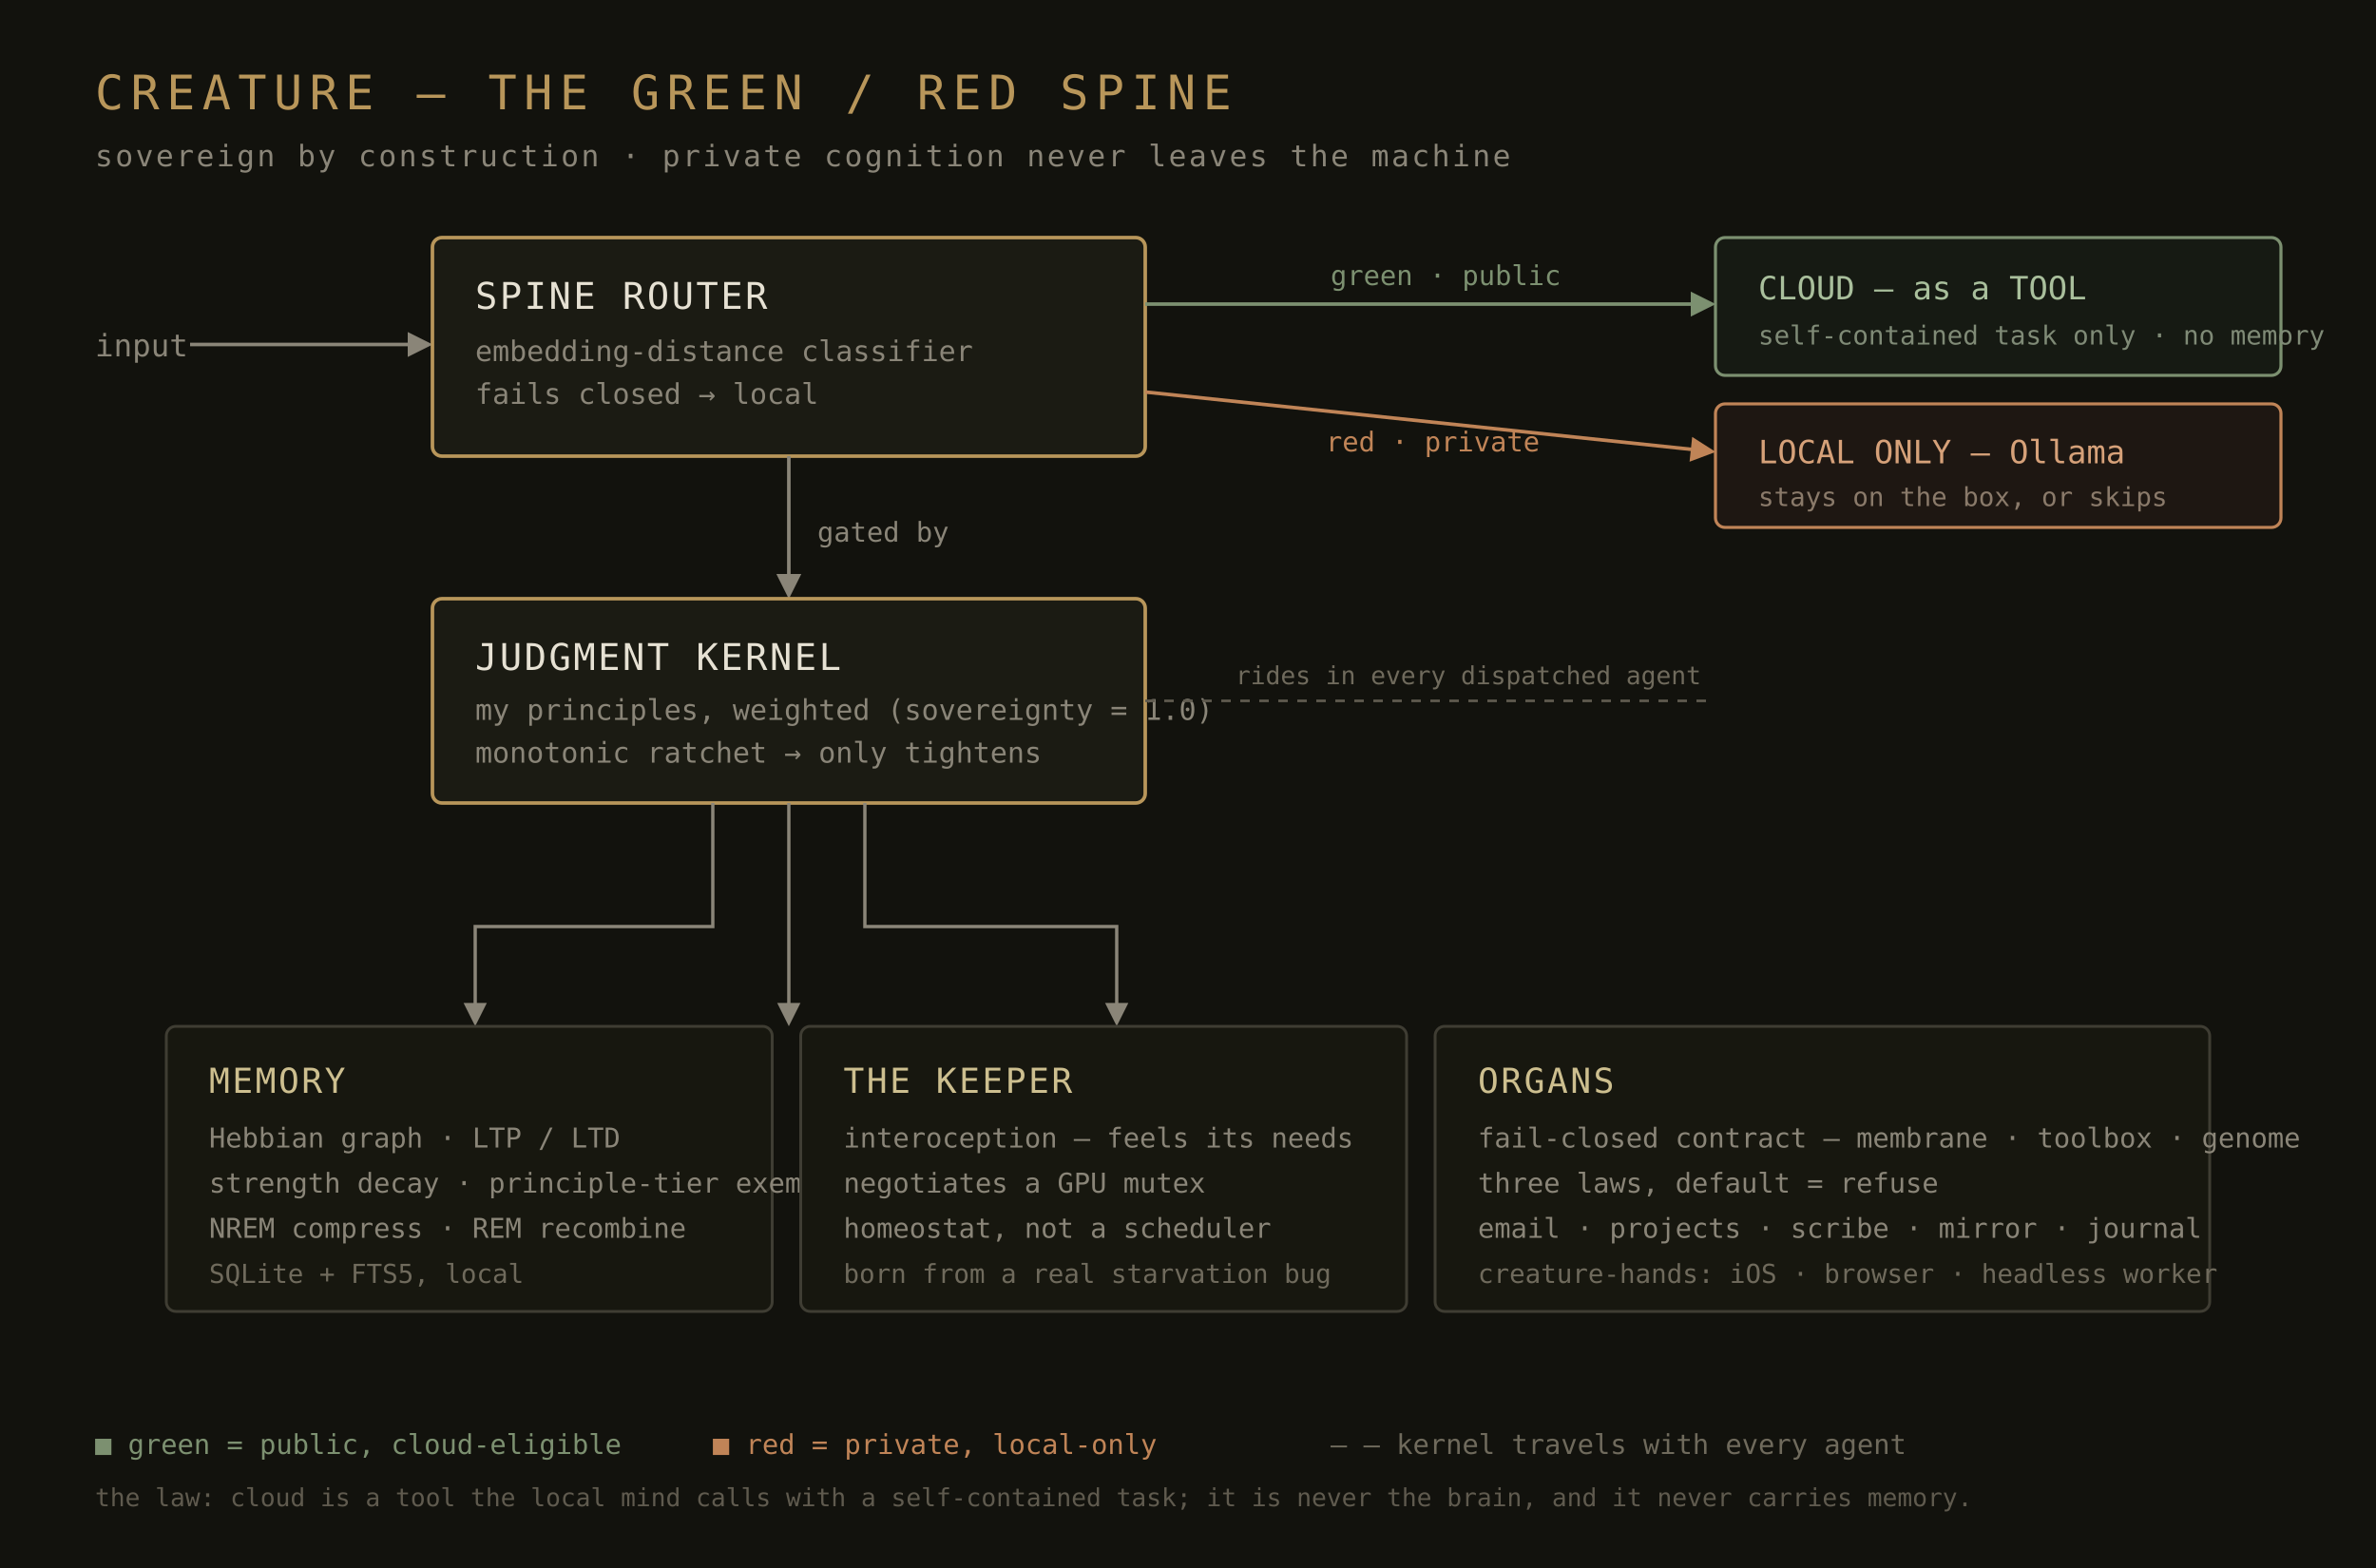
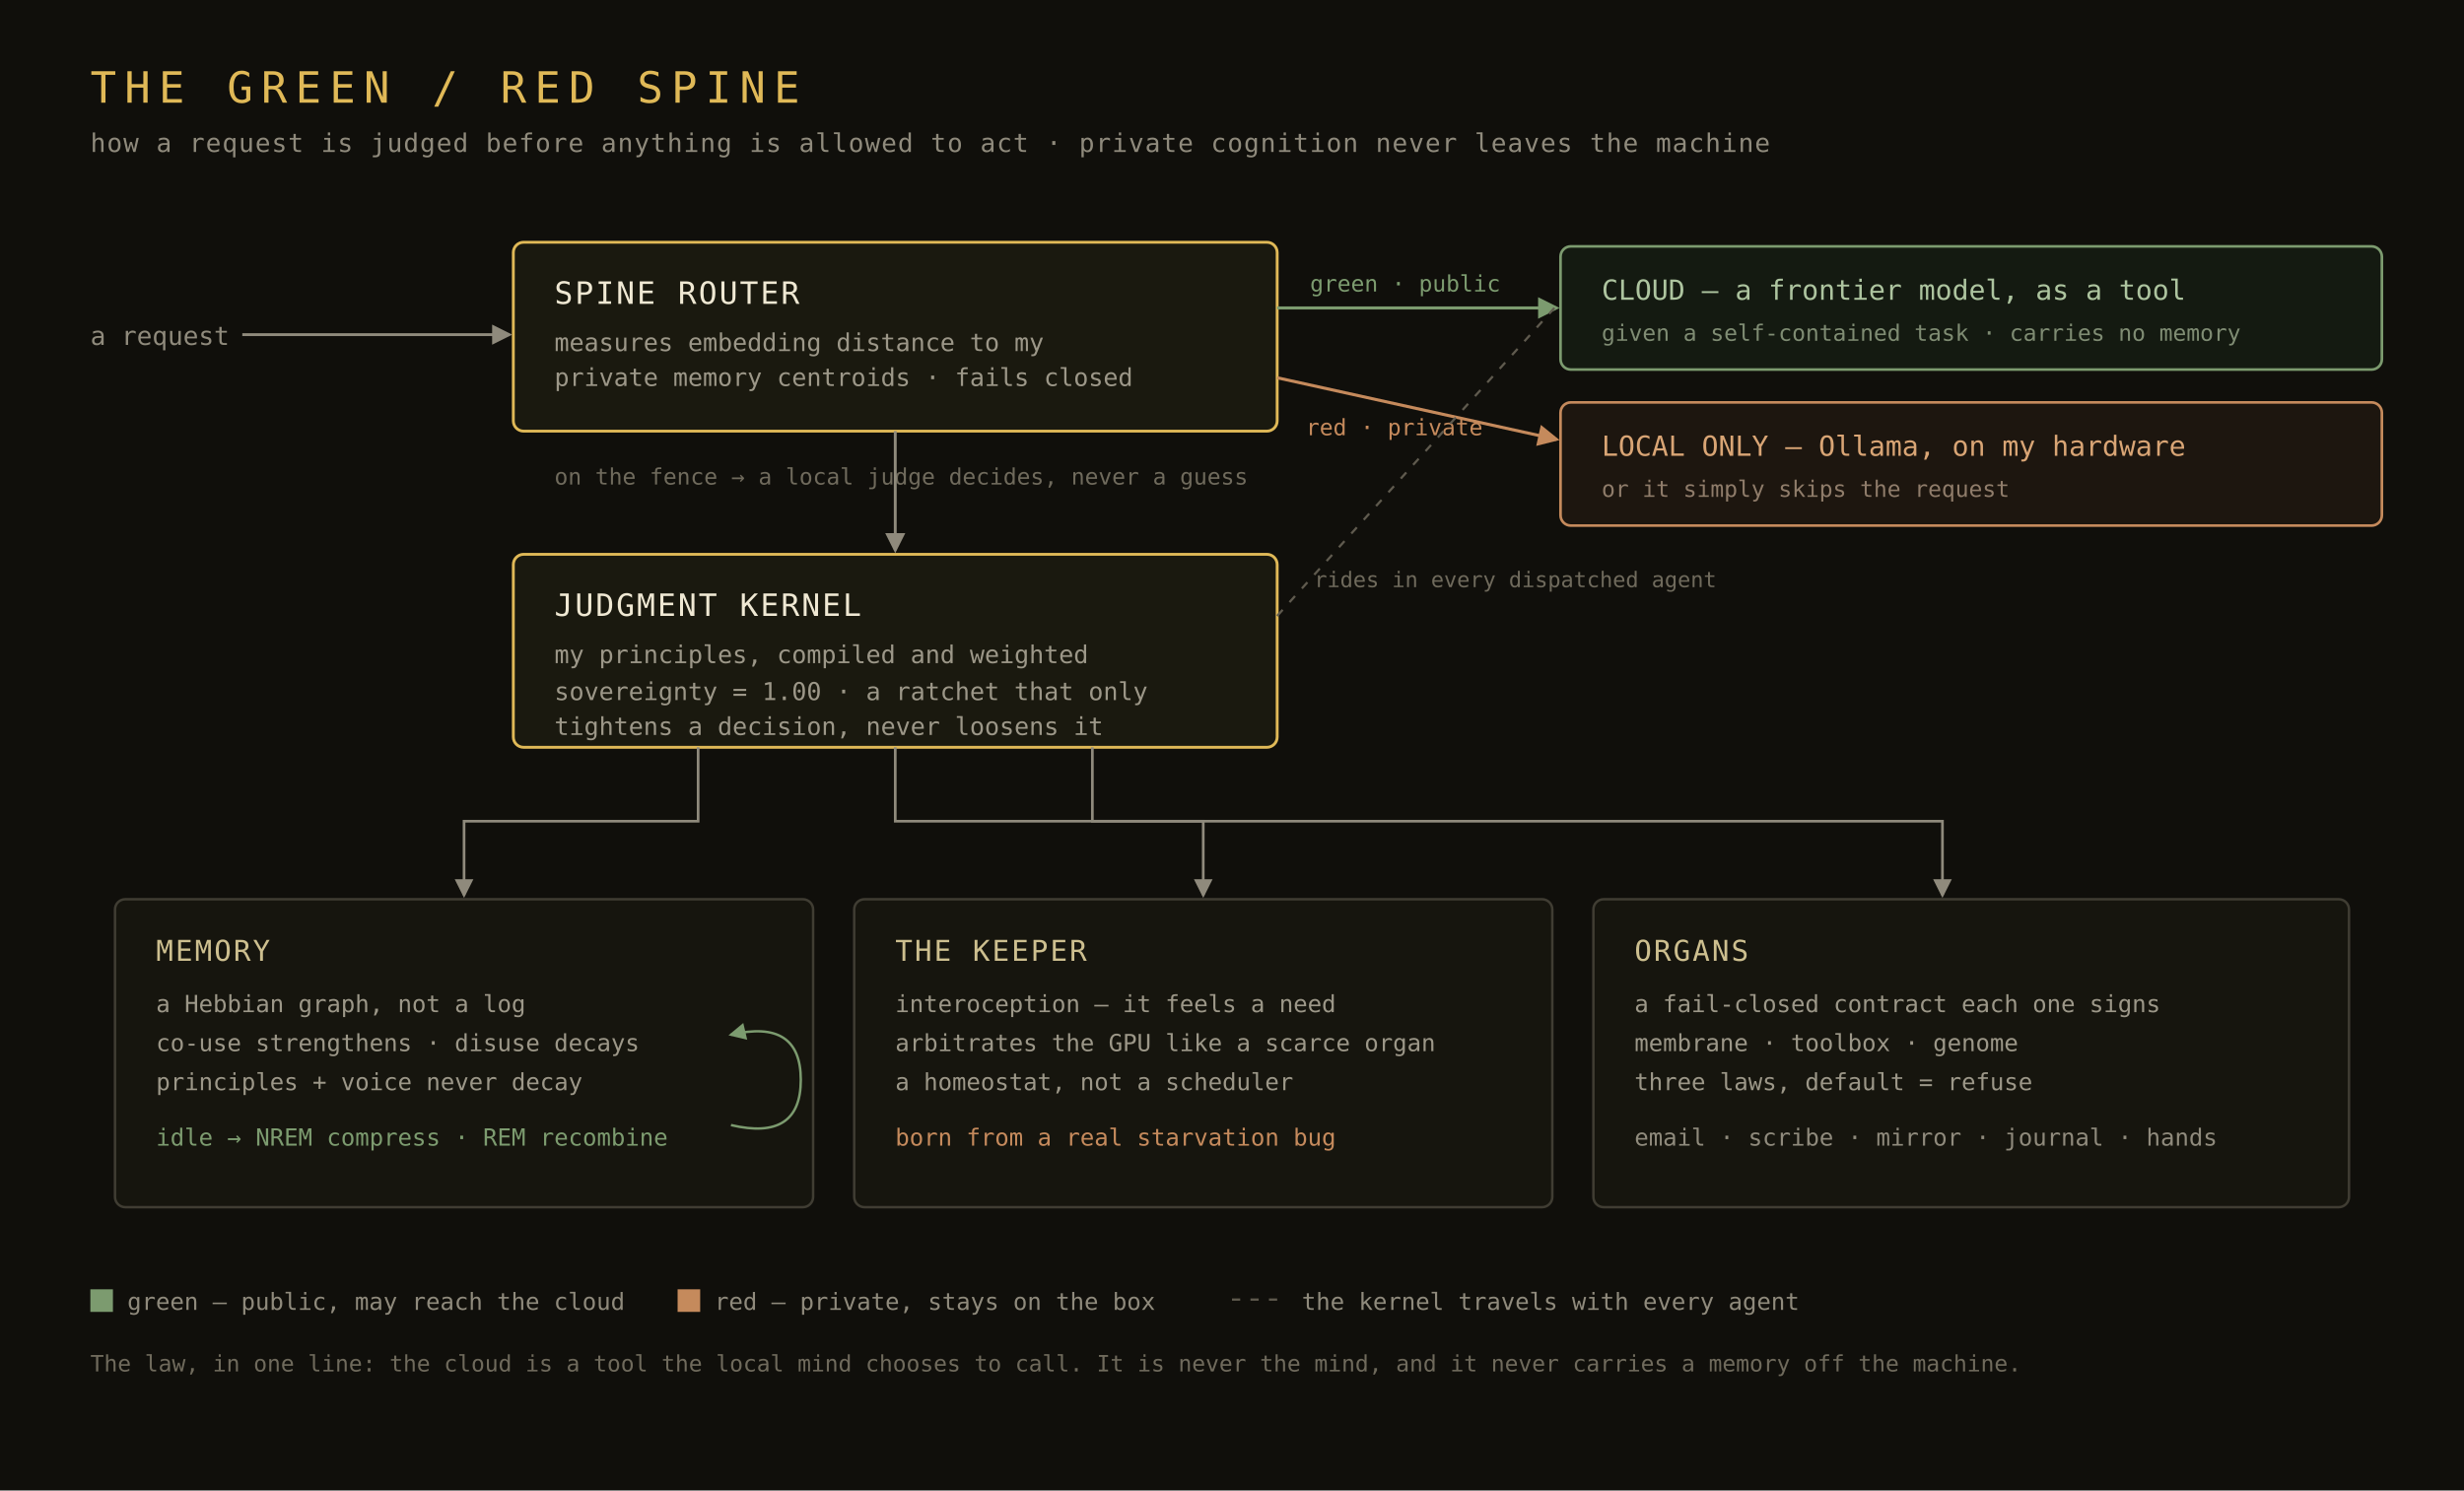
- <svg xmlns="http://www.w3.org/2000/svg" viewBox="0 0 1000 660" font-family="ui-monospace, 'SF Mono', Menlo, monospace" role="img" aria-label="CREATURE architecture: a green/red spine router gated by a judgment kernel, feeding memory, the keeper, and organs; cloud is a tool the local mind calls, never its brain.">
+ <svg xmlns="http://www.w3.org/2000/svg" viewBox="0 0 1200 726" font-family="ui-monospace, 'SF Mono', Menlo, monospace" role="img" aria-label="CREATURE architecture. Input reaches a spine router that measures embedding distance against private memory centroids and classifies each request green (public) or red (private), escalating to a local judge only when uncertain, and failing closed to local. A judgment kernel compiled from Alex's principles gates the router and rides in every dispatched agent. Green requests may call a frontier cloud model as a tool that carries no memory; red requests stay on local Ollama or are skipped. Below sit three subsystems: a Hebbian memory that consolidates during idle dream cycles, the Keeper that feels needs and arbitrates the GPU, and fail-closed organs.">
  <defs>
-     <marker id="ar" viewBox="0 0 10 10" refX="8" refY="5" markerWidth="7" markerHeight="7" orient="auto-start-reverse">
-       <path d="M0 0 L10 5 L0 10 z" fill="#8a8578" />
+     <marker id="a" viewBox="0 0 10 10" refX="8.5" refY="5" markerWidth="7" markerHeight="7" orient="auto-start-reverse">
+       <path d="M0 0 L10 5 L0 10 z" fill="#8f8a7c" />
    </marker>
-     <marker id="arg" viewBox="0 0 10 10" refX="8" refY="5" markerWidth="7" markerHeight="7" orient="auto-start-reverse">
-       <path d="M0 0 L10 5 L0 10 z" fill="#7c9070" />
+     <marker id="ag" viewBox="0 0 10 10" refX="8.5" refY="5" markerWidth="7" markerHeight="7" orient="auto-start-reverse">
+       <path d="M0 0 L10 5 L0 10 z" fill="#7c9b6f" />
    </marker>
-     <marker id="arr" viewBox="0 0 10 10" refX="8" refY="5" markerWidth="7" markerHeight="7" orient="auto-start-reverse">
-       <path d="M0 0 L10 5 L0 10 z" fill="#c08457" />
+     <marker id="ar" viewBox="0 0 10 10" refX="8.5" refY="5" markerWidth="7" markerHeight="7" orient="auto-start-reverse">
+       <path d="M0 0 L10 5 L0 10 z" fill="#c58a5c" />
    </marker>
  </defs>
-   <rect x="0" y="0" width="1000" height="660" fill="#12120d" />
-   <text x="40" y="46" fill="#b8965a" font-size="20" letter-spacing="3">CREATURE — THE GREEN / RED SPINE</text>
-   <text x="40" y="70" fill="#8a8578" font-size="12.5" letter-spacing="1">sovereign by construction · private cognition never leaves the machine</text>
-   <text x="40" y="150" fill="#8a8578" font-size="13">input</text>
-   <line x1="80" y1="145" x2="180" y2="145" stroke="#8a8578" stroke-width="1.5" marker-end="url(#ar)" />
-   <rect x="182" y="100" width="300" height="92" rx="4" fill="#1b1b13" stroke="#b8965a" stroke-width="1.5" />
-   <text x="200" y="130" fill="#e6e1d3" font-size="15.5" letter-spacing="1">SPINE ROUTER</text>
-   <text x="200" y="152" fill="#8a8578" font-size="12">embedding-distance classifier</text>
-   <text x="200" y="170" fill="#8a8578" font-size="12">fails closed → local</text>
-   <path d="M482 128 L720 128" stroke="#7c9070" stroke-width="1.5" fill="none" marker-end="url(#arg)" />
-   <text x="560" y="120" fill="#7c9070" font-size="11.5">green · public</text>
-   <rect x="722" y="100" width="238" height="58" rx="4" fill="#161a13" stroke="#7c9070" stroke-width="1.3" />
-   <text x="740" y="126" fill="#a9bf9c" font-size="13.5">CLOUD — as a TOOL</text>
-   <text x="740" y="145" fill="#7f8a76" font-size="11">self-contained task only · no memory</text>
-   <path d="M482 165 L720 190" stroke="#c08457" stroke-width="1.5" fill="none" marker-end="url(#arr)" />
-   <text x="558" y="190" fill="#c08457" font-size="11.5">red · private</text>
-   <rect x="722" y="170" width="238" height="52" rx="4" fill="#1e1712" stroke="#c08457" stroke-width="1.3" />
-   <text x="740" y="195" fill="#d6a179" font-size="13.5">LOCAL ONLY — Ollama</text>
-   <text x="740" y="213" fill="#8a7a6a" font-size="11">stays on the box, or skips</text>
-   <path d="M332 192 L332 250" stroke="#8a8578" stroke-width="1.5" fill="none" marker-end="url(#ar)" />
-   <text x="344" y="228" fill="#8a8578" font-size="11.5">gated by</text>
-   <rect x="182" y="252" width="300" height="86" rx="4" fill="#1b1b13" stroke="#b8965a" stroke-width="1.5" />
-   <text x="200" y="282" fill="#e6e1d3" font-size="15.5" letter-spacing="1">JUDGMENT KERNEL</text>
-   <text x="200" y="303" fill="#8a8578" font-size="12">my principles, weighted (sovereignty = 1.0)</text>
-   <text x="200" y="321" fill="#8a8578" font-size="12">monotonic ratchet → only tightens</text>
-   <path d="M482 295 L718 295" stroke="#5f5a4e" stroke-width="1.1" stroke-dasharray="4 4" fill="none" />
-   <text x="520" y="288" fill="#6f6a5c" font-size="10.5">rides in every dispatched agent</text>
-   <path d="M300 338 L300 390 L200 390 L200 430" stroke="#8a8578" stroke-width="1.4" fill="none" marker-end="url(#ar)" />
-   <path d="M332 338 L332 430" stroke="#8a8578" stroke-width="1.4" fill="none" marker-end="url(#ar)" />
-   <path d="M364 338 L364 390 L470 390 L470 430" stroke="#8a8578" stroke-width="1.4" fill="none" marker-end="url(#ar)" />
-   <rect x="70" y="432" width="255" height="120" rx="4" fill="#17170f" stroke="#3f3d33" stroke-width="1.2" />
-   <text x="88" y="460" fill="#cdbf8f" font-size="14.5" letter-spacing="1">MEMORY</text>
-   <text x="88" y="483" fill="#8a8578" font-size="11.5">Hebbian graph · LTP / LTD</text>
-   <text x="88" y="502" fill="#8a8578" font-size="11.5">strength decay · principle-tier exempt</text>
-   <text x="88" y="521" fill="#8a8578" font-size="11.5">NREM compress · REM recombine</text>
-   <text x="88" y="540" fill="#6f6a5c" font-size="11">SQLite + FTS5, local</text>
-   <rect x="337" y="432" width="255" height="120" rx="4" fill="#17170f" stroke="#3f3d33" stroke-width="1.2" />
-   <text x="355" y="460" fill="#cdbf8f" font-size="14.5" letter-spacing="1">THE KEEPER</text>
-   <text x="355" y="483" fill="#8a8578" font-size="11.5">interoception — feels its needs</text>
-   <text x="355" y="502" fill="#8a8578" font-size="11.5">negotiates a GPU mutex</text>
-   <text x="355" y="521" fill="#8a8578" font-size="11.5">homeostat, not a scheduler</text>
-   <text x="355" y="540" fill="#6f6a5c" font-size="11">born from a real starvation bug</text>
-   <rect x="604" y="432" width="326" height="120" rx="4" fill="#17170f" stroke="#3f3d33" stroke-width="1.2" />
-   <text x="622" y="460" fill="#cdbf8f" font-size="14.5" letter-spacing="1">ORGANS</text>
-   <text x="622" y="483" fill="#8a8578" font-size="11.5">fail-closed contract — membrane · toolbox · genome</text>
-   <text x="622" y="502" fill="#8a8578" font-size="11.5">three laws, default = refuse</text>
-   <text x="622" y="521" fill="#8a8578" font-size="11.5">email · projects · scribe · mirror · journal</text>
-   <text x="622" y="540" fill="#6f6a5c" font-size="11">creature-hands: iOS · browser · headless worker</text>
-   <text x="40" y="612" fill="#7c9070" font-size="11.5">■ green = public, cloud-eligible</text>
-   <text x="300" y="612" fill="#c08457" font-size="11.5">■ red = private, local-only</text>
-   <text x="560" y="612" fill="#6f6a5c" font-size="11.5">— — kernel travels with every agent</text>
-   <text x="40" y="634" fill="#5f5a4e" font-size="10.5">the law: cloud is a tool the local mind calls with a self-contained task; it is never the brain, and it never carries memory.</text>
+   <rect x="0" y="0" width="1200" height="726" fill="#100f0b" />
+   <rect x="0" y="0" width="1200" height="726" fill="none" />
+   <text x="44" y="50" fill="#e0b957" font-size="21" letter-spacing="4">THE GREEN / RED SPINE</text>
+   <text x="44" y="74" fill="#8f8a7c" font-size="12.5" letter-spacing="0.5">how a request is judged before anything is allowed to act · private cognition never leaves the machine</text>
+   <text x="44" y="168" fill="#8f8a7c" font-size="12.5">a request</text>
+   <line x1="118" y1="163" x2="248" y2="163" stroke="#8f8a7c" stroke-width="1.4" marker-end="url(#a)" />
+   <rect x="250" y="118" width="372" height="92" rx="5" fill="#1a190f" stroke="#e0b957" stroke-width="1.4" />
+   <text x="270" y="148" fill="#efe8d3" font-size="15" letter-spacing="1">SPINE ROUTER</text>
+   <text x="270" y="171" fill="#9c9788" font-size="12">measures embedding distance to my</text>
+   <text x="270" y="188" fill="#9c9788" font-size="12">private memory centroids · fails closed</text>
+   <line x1="622" y1="150" x2="758" y2="150" stroke="#7c9b6f" stroke-width="1.5" marker-end="url(#ag)" />
+   <text x="638" y="142" fill="#7c9b6f" font-size="11">green · public</text>
+   <rect x="760" y="120" width="400" height="60" rx="5" fill="#141a11" stroke="#7c9b6f" stroke-width="1.3" />
+   <text x="780" y="146" fill="#adc49f" font-size="13.5">CLOUD — a frontier model, as a tool</text>
+   <text x="780" y="166" fill="#7f8c73" font-size="11">given a self-contained task · carries no memory</text>
+   <line x1="622" y1="184" x2="758" y2="214" stroke="#c58a5c" stroke-width="1.5" marker-end="url(#ar)" />
+   <text x="636" y="212" fill="#c58a5c" font-size="11">red · private</text>
+   <rect x="760" y="196" width="400" height="60" rx="5" fill="#1d160f" stroke="#c58a5c" stroke-width="1.3" />
+   <text x="780" y="222" fill="#d9a575" font-size="13.5">LOCAL ONLY — Ollama, on my hardware</text>
+   <text x="780" y="242" fill="#8f7c6a" font-size="11">or it simply skips the request</text>
+   <text x="270" y="236" fill="#6f6a5c" font-size="11">on the fence → a local judge decides, never a guess</text>
+   <line x1="436" y1="210" x2="436" y2="268" stroke="#8f8a7c" stroke-width="1.4" marker-end="url(#a)" />
+   <rect x="250" y="270" width="372" height="94" rx="5" fill="#1a190f" stroke="#e0b957" stroke-width="1.4" />
+   <text x="270" y="300" fill="#efe8d3" font-size="15" letter-spacing="1">JUDGMENT KERNEL</text>
+   <text x="270" y="323" fill="#9c9788" font-size="12">my principles, compiled and weighted</text>
+   <text x="270" y="341" fill="#9c9788" font-size="12">sovereignty = 1.00 · a ratchet that only</text>
+   <text x="270" y="358" fill="#9c9788" font-size="12">tightens a decision, never loosens it</text>
+   <path d="M622 300 L757 150" stroke="#5f5a4e" stroke-width="1.1" stroke-dasharray="4 5" fill="none" />
+   <text x="640" y="286" fill="#6f6a5c" font-size="10.5">rides in every dispatched agent</text>
+   <path d="M340 364 L340 400 L226 400 L226 436" stroke="#8f8a7c" stroke-width="1.3" fill="none" marker-end="url(#a)" />
+   <path d="M436 364 L436 400 L586 400 L586 436" stroke="#8f8a7c" stroke-width="1.3" fill="none" marker-end="url(#a)" />
+   <path d="M532 364 L532 400 L946 400 L946 436" stroke="#8f8a7c" stroke-width="1.3" fill="none" marker-end="url(#a)" />
+   <rect x="56" y="438" width="340" height="150" rx="5" fill="#16150e" stroke="#403d33" stroke-width="1.2" />
+   <text x="76" y="468" fill="#cdbf8f" font-size="14" letter-spacing="1">MEMORY</text>
+   <text x="76" y="493" fill="#9c9788" font-size="11.5">a Hebbian graph, not a log</text>
+   <text x="76" y="512" fill="#9c9788" font-size="11.5">co-use strengthens · disuse decays</text>
+   <text x="76" y="531" fill="#9c9788" font-size="11.5">principles + voice never decay</text>
+   <text x="76" y="558" fill="#7c9b6f" font-size="11.5">idle → NREM compress · REM recombine</text>
+   <path d="M356 548 q34 8 34 -22 q0 -30 -34 -22" fill="none" stroke="#7c9b6f" stroke-width="1.2" marker-end="url(#ag)" />
+   <rect x="416" y="438" width="340" height="150" rx="5" fill="#16150e" stroke="#403d33" stroke-width="1.2" />
+   <text x="436" y="468" fill="#cdbf8f" font-size="14" letter-spacing="1">THE KEEPER</text>
+   <text x="436" y="493" fill="#9c9788" font-size="11.5">interoception — it feels a need</text>
+   <text x="436" y="512" fill="#9c9788" font-size="11.5">arbitrates the GPU like a scarce organ</text>
+   <text x="436" y="531" fill="#9c9788" font-size="11.5">a homeostat, not a scheduler</text>
+   <text x="436" y="558" fill="#c58a5c" font-size="11.5">born from a real starvation bug</text>
+   <rect x="776" y="438" width="368" height="150" rx="5" fill="#16150e" stroke="#403d33" stroke-width="1.2" />
+   <text x="796" y="468" fill="#cdbf8f" font-size="14" letter-spacing="1">ORGANS</text>
+   <text x="796" y="493" fill="#9c9788" font-size="11.5">a fail-closed contract each one signs</text>
+   <text x="796" y="512" fill="#9c9788" font-size="11.5">membrane · toolbox · genome</text>
+   <text x="796" y="531" fill="#9c9788" font-size="11.5">three laws, default = refuse</text>
+   <text x="796" y="558" fill="#8f8a7c" font-size="11.5">email · scribe · mirror · journal · hands</text>
+   <rect x="44" y="628" width="11" height="11" fill="#7c9b6f" />
+   <text x="62" y="638" fill="#8f8a7c" font-size="11.5">green — public, may reach the cloud</text>
+   <rect x="330" y="628" width="11" height="11" fill="#c58a5c" />
+   <text x="348" y="638" fill="#8f8a7c" font-size="11.5">red — private, stays on the box</text>
+   <line x1="600" y1="633" x2="626" y2="633" stroke="#5f5a4e" stroke-width="1.1" stroke-dasharray="4 5" />
+   <text x="634" y="638" fill="#8f8a7c" font-size="11.5">the kernel travels with every agent</text>
+   <text x="44" y="668" fill="#6f6a5c" font-size="11">The law, in one line: the cloud is a tool the local mind chooses to call. It is never the mind, and it never carries a memory off the machine.</text>
</svg>
